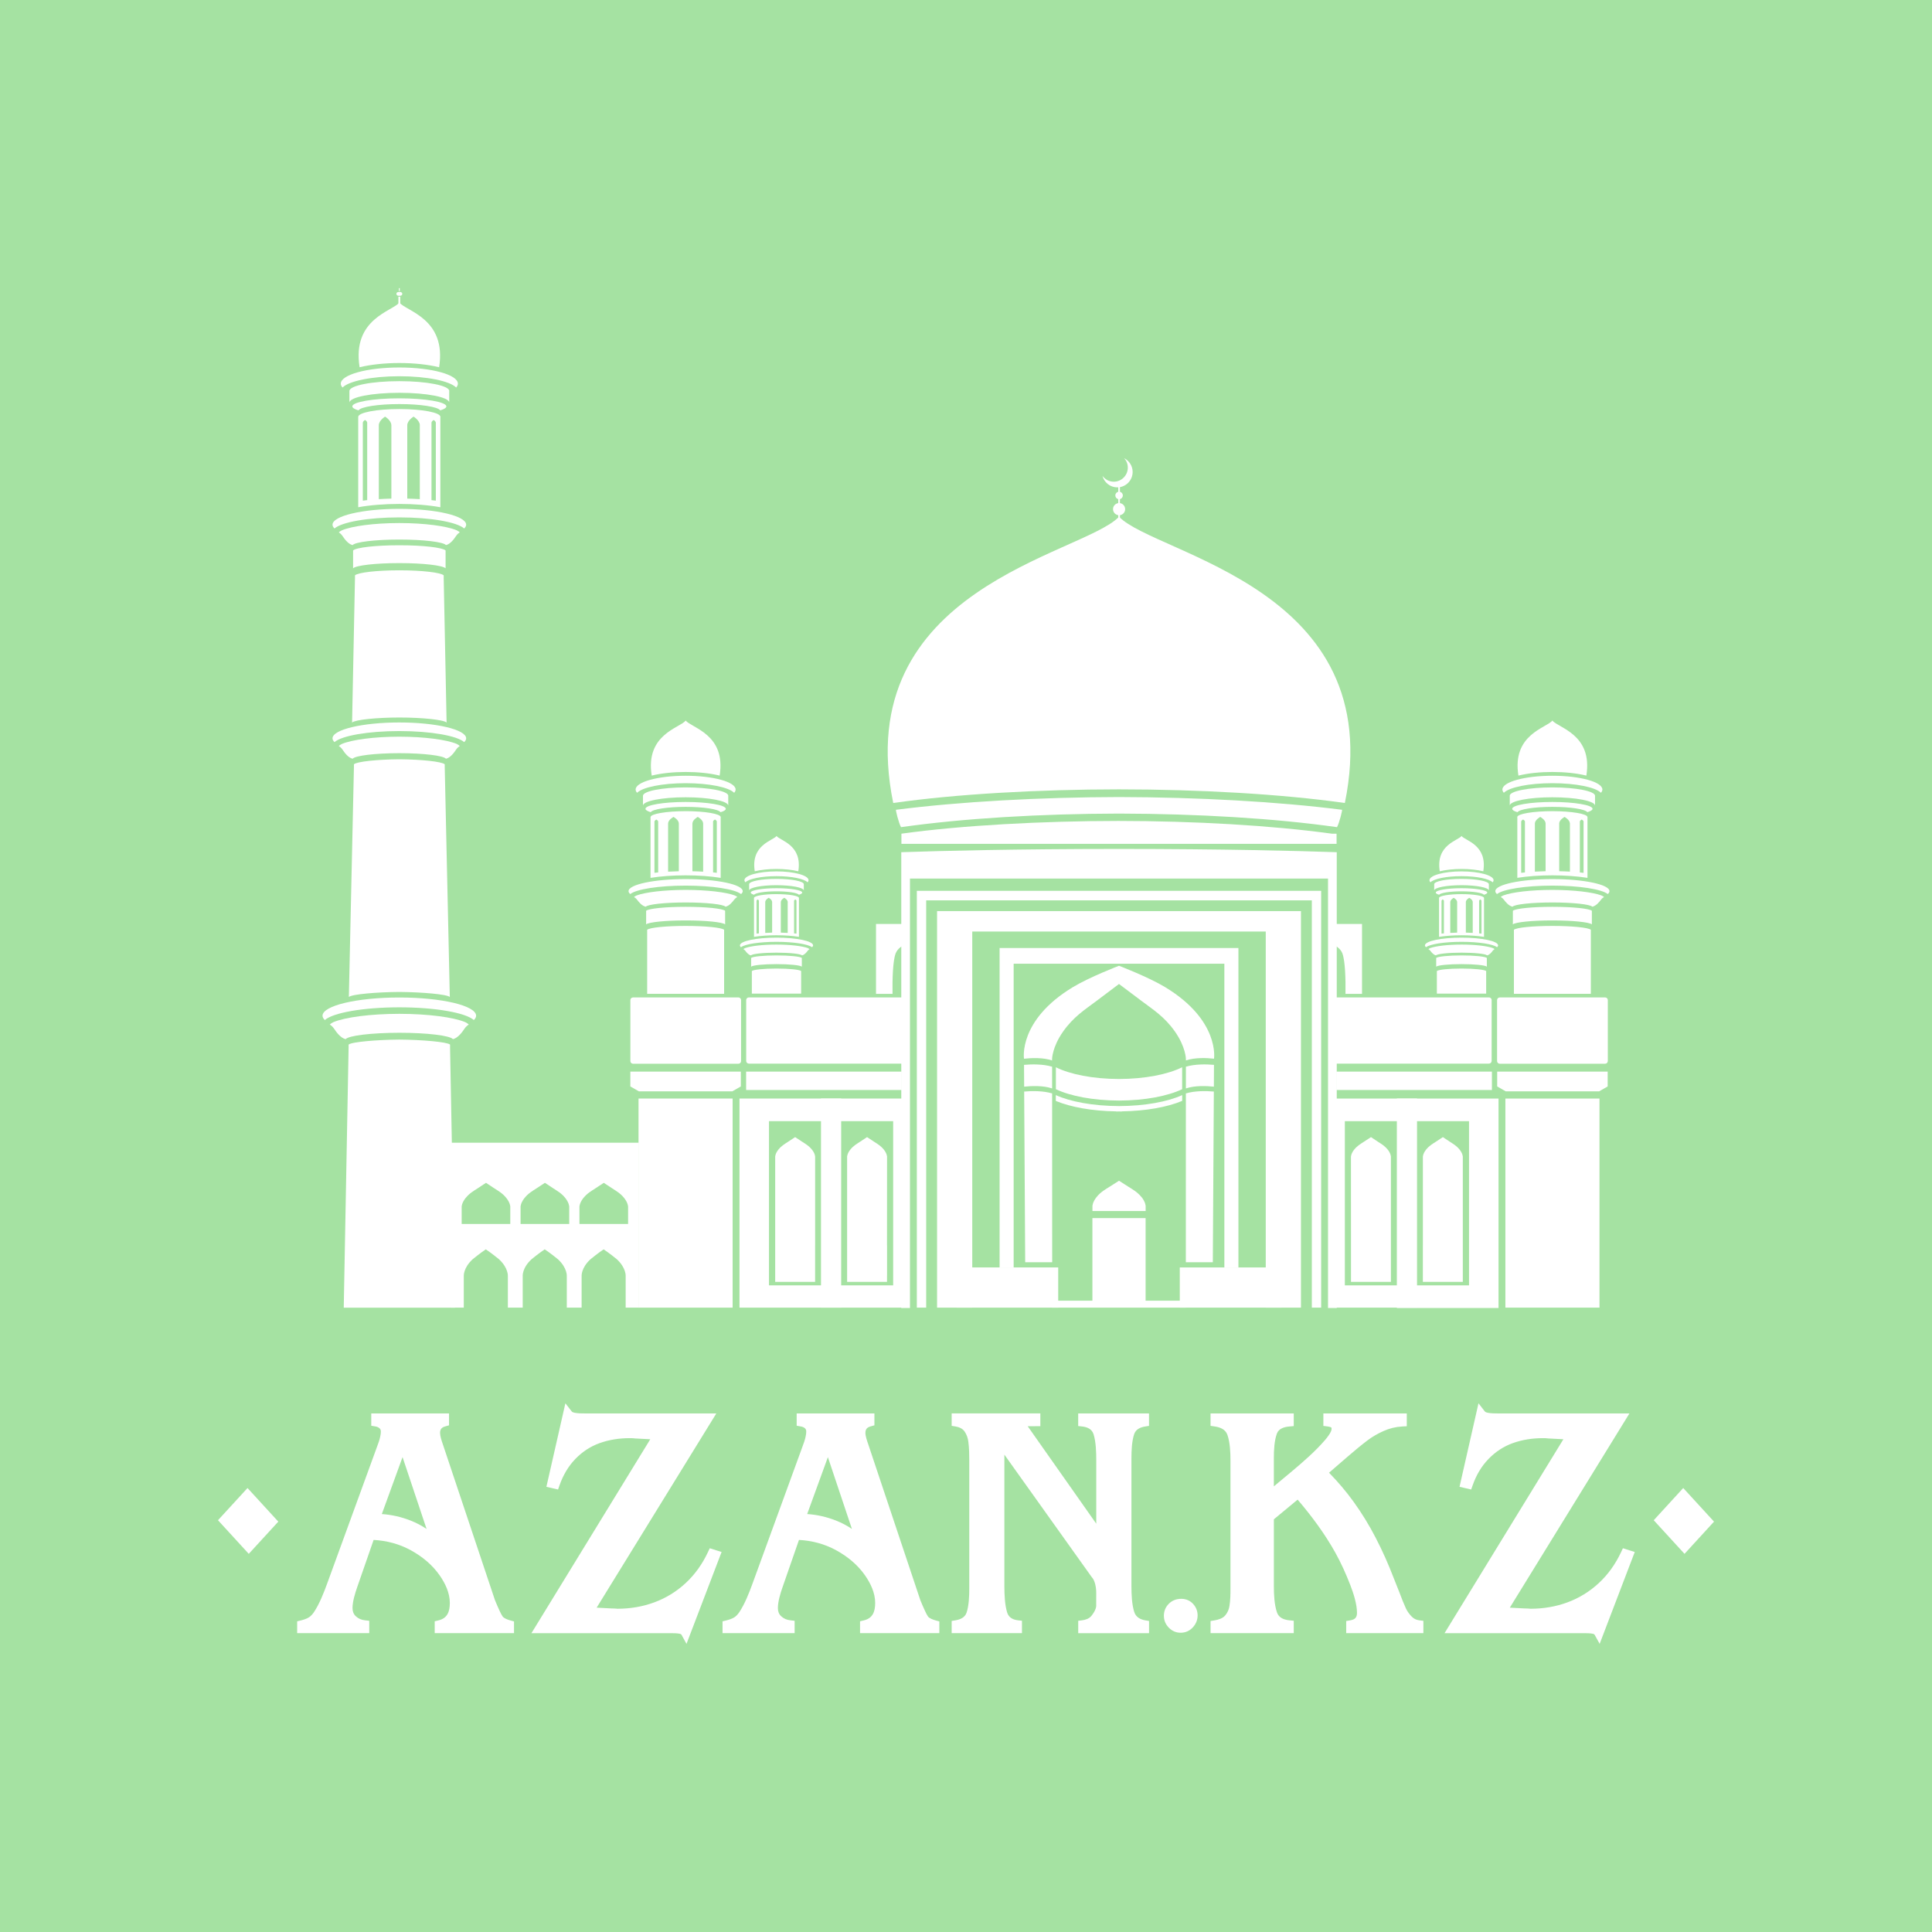
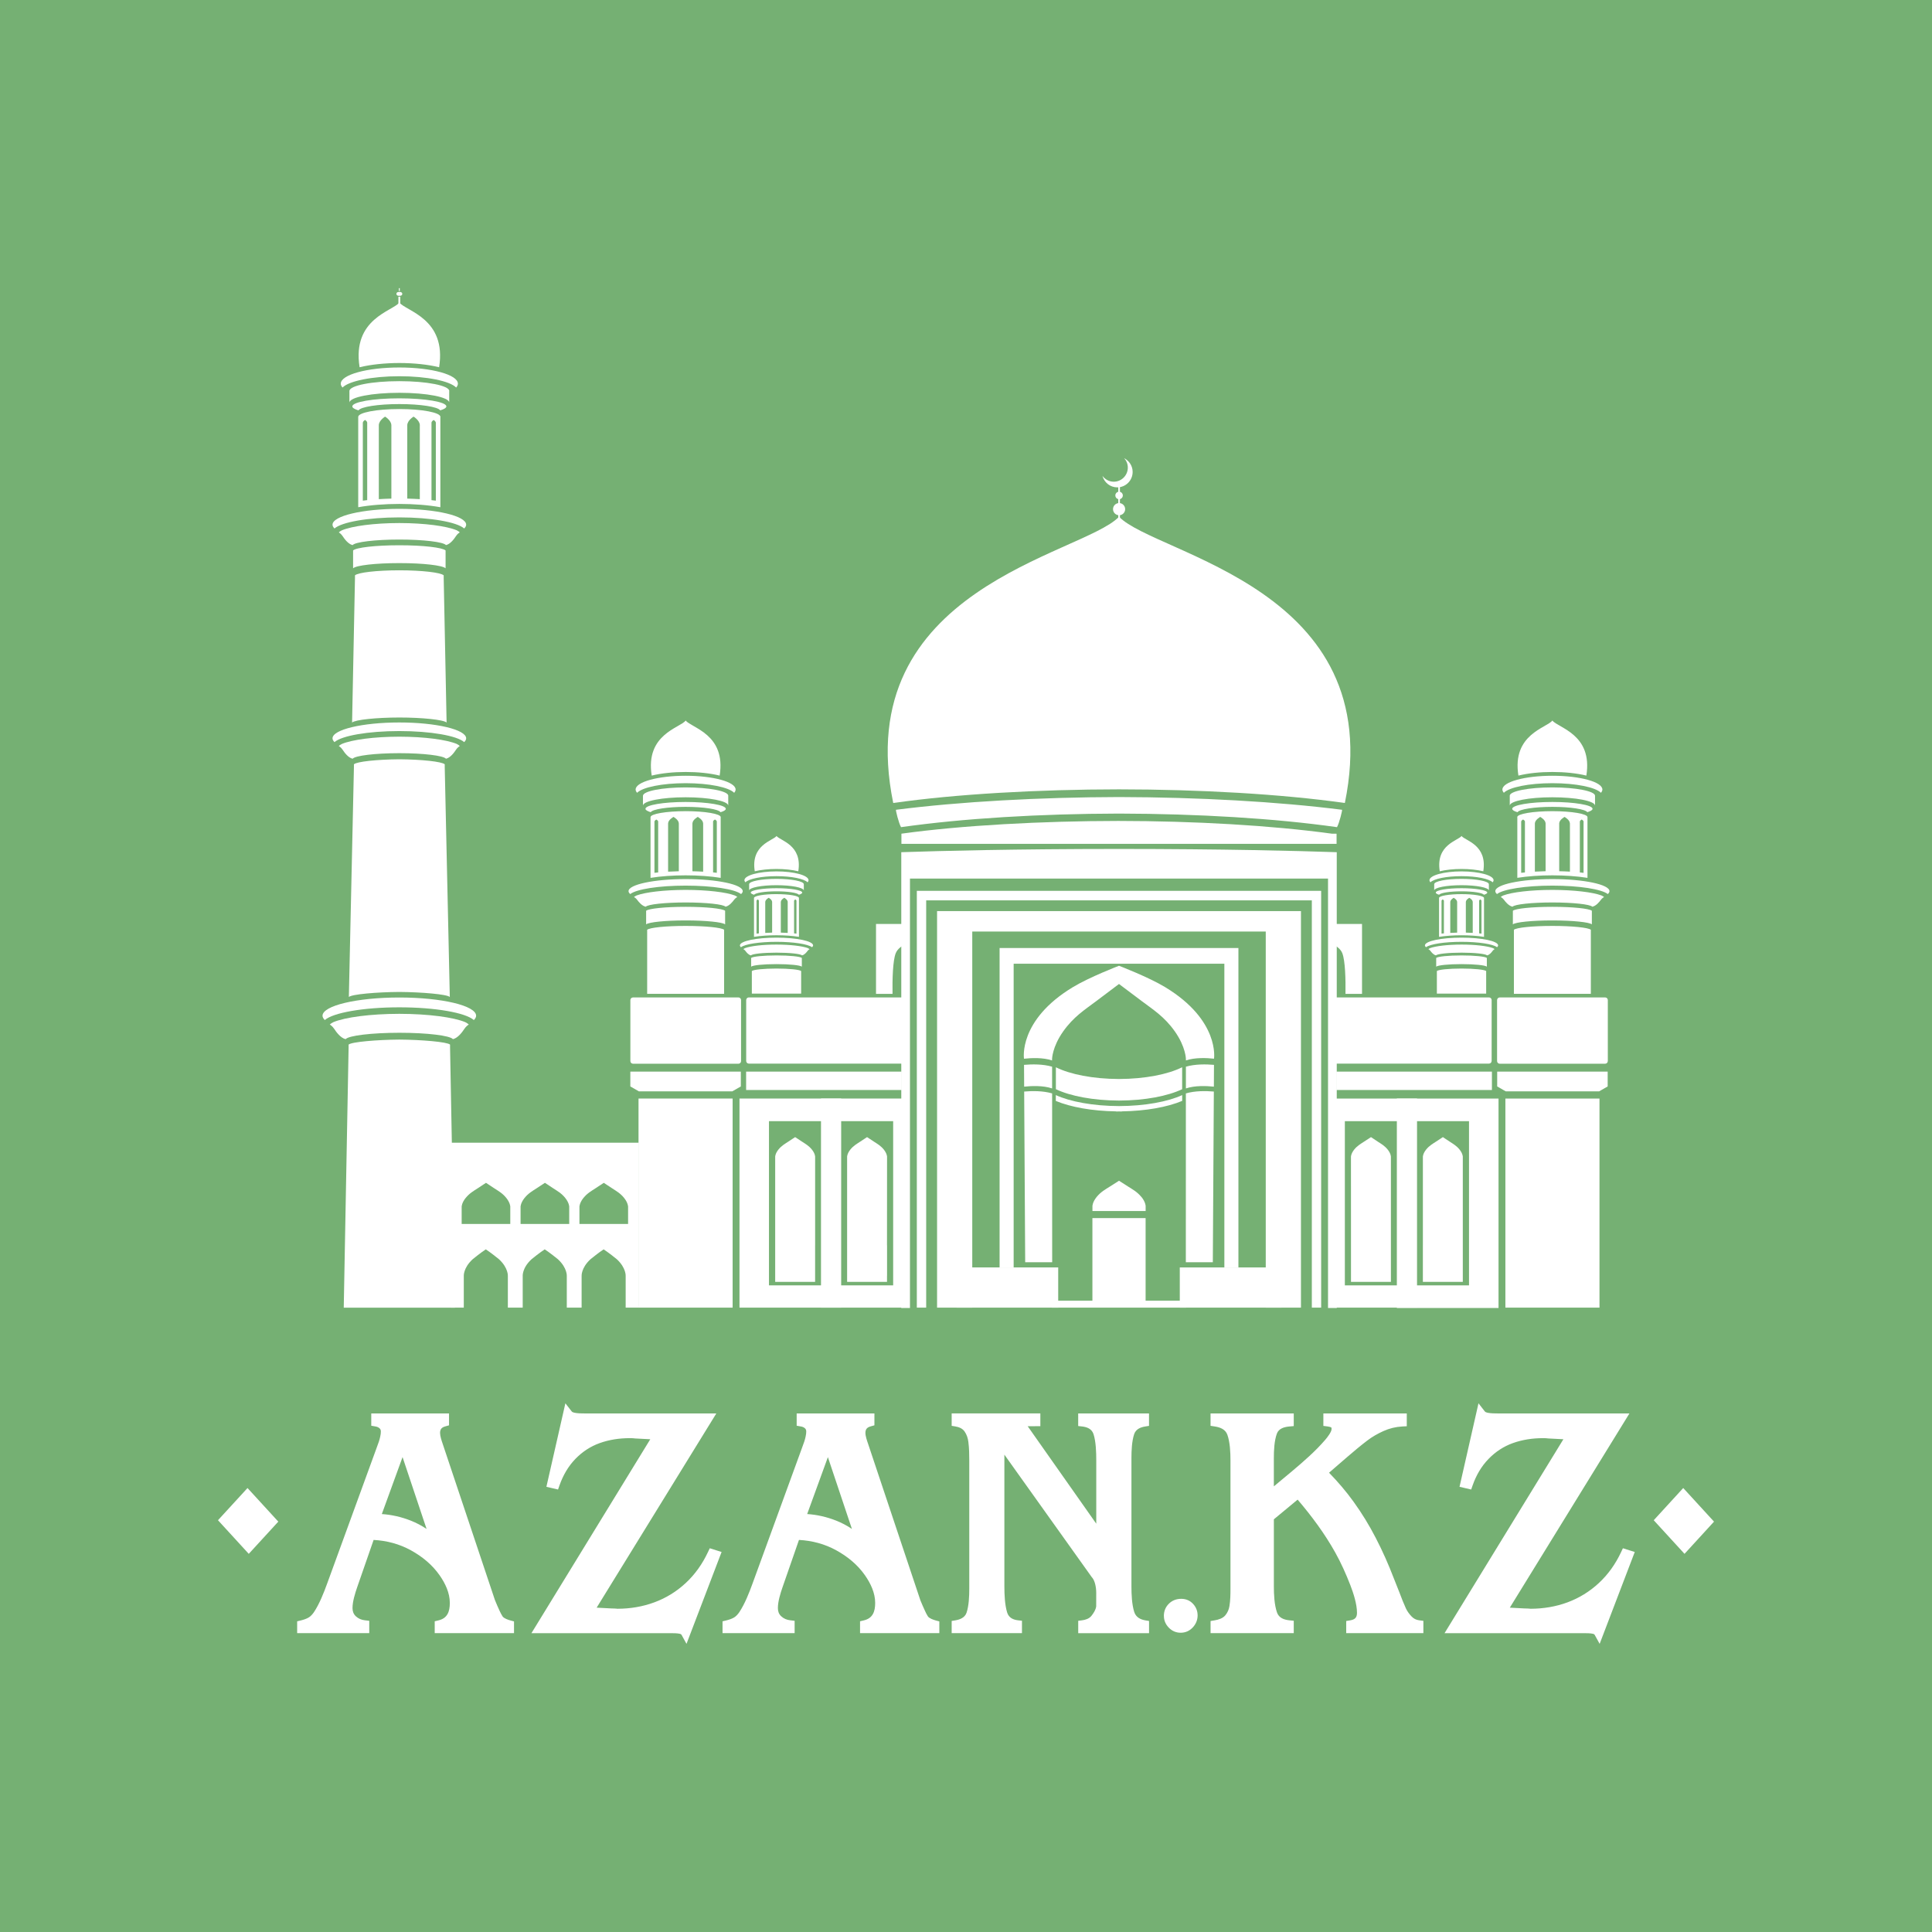
<svg xmlns="http://www.w3.org/2000/svg" width="106.662" height="106.662" viewBox="0 0 106.662 106.662" version="1.1" id="svg54">
  <defs id="defs58" />
  <g id="layer1" style="display:inline;mix-blend-mode:normal" transform="translate(7.364805,13.26861)">
-     <rect style="fill:#a5e2a2;fill-opacity:1;stroke-width:0.878" id="rect81" width="106.662" height="106.662" x="-7.365" y="-13.269" />
+     <rect style="fill:#75b073;fill-opacity:1;stroke-width:0.878" id="rect81" width="106.662" height="106.662" x="-7.365" y="-13.269" />
  </g>
  <g id="layer2" style="display:inline" transform="translate(7.364805,13.26861)">
    <g fill="#FFF" fill-rule="evenodd" id="g52" style="fill:#ffffff" transform="translate(4.514891,2.609587)">
      <path d="M 10.17,0.822 V 0.817 h -0.002 v 0.005 c -0.36,0.48 -2.624,0.885 -2.195,3.575 0.62,-0.153 1.41,-0.233 2.196,-0.234 0.785,0 1.573,0.08 2.194,0.234 0.428,-2.69 -1.834,-3.096 -2.195,-3.575 m 39.735,11.832 h -0.006 c -2.05,2.114 -14.897,3.91 -12.463,15.8 3.458,-0.496 8,-0.75 12.466,-0.754 4.468,0.003 8.944,0.258 12.467,0.753 C 64.8,16.563 51.953,14.768 49.903,12.653 M 25.976,23.9 v -0.004 0.005 c -0.31,0.408 -2.24,0.753 -1.876,3.04 0.53,-0.132 1.204,-0.2 1.876,-0.2 0.672,0 1.345,0.068 1.875,0.2 0.367,-2.287 -1.565,-2.632 -1.874,-3.04 m 5.015,6.375 v -0.003 0.003 c -0.198,0.26 -1.437,0.482 -1.203,1.947 0.34,-0.083 0.77,-0.127 1.202,-0.127 0.43,0 0.862,0.044 1.202,0.127 0.235,-1.465 -1.004,-1.686 -1.202,-1.947 M 73.824,23.9 v -0.004 0.005 c 0.31,0.408 2.242,0.753 1.876,3.04 -0.53,-0.132 -1.204,-0.2 -1.876,-0.2 -0.672,0 -1.345,0.068 -1.875,0.2 -0.367,-2.287 1.566,-2.632 1.874,-3.04 m -5.013,6.375 v -0.003 0.003 c 0.197,0.26 1.435,0.482 1.2,1.947 -0.34,-0.083 -0.77,-0.127 -1.2,-0.127 -0.432,0 -0.864,0.044 -1.203,0.127 -0.235,-1.465 1.004,-1.686 1.202,-1.947" id="path4" style="fill:#ffffff" />
      <path d="m 49.857,11 h 0.093 v 1.75 h -0.093 z" id="path6" style="fill:#ffffff" />
      <path d="m 49.568,12.23 c 0,0.186 0.15,0.337 0.336,0.337 0.184,0 0.334,-0.15 0.334,-0.336 0,-0.185 -0.15,-0.336 -0.334,-0.336 -0.185,0 -0.336,0.15 -0.336,0.337 m 0.129,-0.757 c 0,0.114 0.092,0.207 0.207,0.207 0.113,0 0.205,-0.093 0.205,-0.207 0,-0.114 -0.093,-0.207 -0.206,-0.207 -0.115,0 -0.207,0.093 -0.207,0.207 M 50.185,9.42 c 0.123,0.137 0.2,0.316 0.2,0.516 0,0.43 -0.347,0.78 -0.776,0.78 -0.257,0 -0.483,-0.13 -0.624,-0.322 0.096,0.364 0.424,0.634 0.816,0.634 0.47,0 0.85,-0.38 0.85,-0.852 0,-0.332 -0.192,-0.616 -0.467,-0.757 M 23.212,27.71 c 0,0.062 0.03,0.123 0.082,0.18 0.294,-0.304 1.38,-0.53 2.68,-0.53 1.297,0 2.383,0.226 2.678,0.53 0.05,-0.057 0.08,-0.118 0.08,-0.18 0,-0.42 -1.235,-0.76 -2.76,-0.76 -1.524,0 -2.76,0.34 -2.76,0.76 m 26.686,3.28 c -5.76,0.002 -9.758,0.103 -12.02,0.18 v 25.163 h 0.48 V 32.626 h 23.08 V 56.333 H 61.92 V 31.17 C 59.658,31.093 55.66,30.992 49.898,30.99" id="path8" style="fill:#ffffff" />
      <path d="m 43.306,36.46 v 17.643 h 0.776 V 37.327 h 11.633 v 16.776 h 0.776 V 36.46 H 43.307" id="path10" style="fill:#ffffff" />
      <path d="m 53.59,44.487 -0.002,9.32 h 1.49 l 0.056,-9.423 c -0.437,-0.038 -1.04,-0.046 -1.543,0.103 m 1.545,-0.373 0.006,-1.204 c -0.436,-0.038 -1.044,-0.048 -1.55,0.102 v 1.2 c 0.5,-0.17 1.143,-0.14 1.544,-0.098 m -8.93,0.373 0.003,9.32 h -1.49 l -0.056,-9.423 c 0.436,-0.038 1.04,-0.046 1.542,0.103 M 44.662,44.114 44.655,42.91 c 0.437,-0.038 1.044,-0.048 1.55,0.102 v 1.2 c -0.5,-0.17 -1.143,-0.14 -1.543,-0.098 m 7.788,-5.492 c -0.927,-0.56 -2.547,-1.18 -2.547,-1.18 h -0.01 c 0,0 -1.62,0.62 -2.544,1.18 -3.028,1.83 -2.696,3.95 -2.696,3.95 0.4,-0.045 1.048,-0.075 1.55,0.095 v -0.083 c 0,0 0.01,-0.662 0.607,-1.51 0.575,-0.818 1.202,-1.208 1.81,-1.666 0.705,-0.53 1.22,-0.917 1.275,-0.96 v -0.006 0.002 H 49.9 v -0.002 h 0.002 v 0.007 c 0.056,0.04 0.57,0.428 1.275,0.958 0.608,0.458 1.236,0.848 1.81,1.665 0.596,0.85 0.605,1.51 0.605,1.51 v 0.084 c 0.503,-0.17 1.153,-0.14 1.552,-0.096 0,0 0.33,-2.117 -2.695,-3.948 m -1.322,11.574 c -0.23,-0.277 -0.478,-0.41 -0.72,-0.563 L 49.901,49.309 V 49.306 H 49.9 v 0.002 c -0.023,0.012 -0.228,0.143 -0.508,0.323 -0.242,0.154 -0.492,0.286 -0.72,0.563 -0.237,0.287 -0.24,0.51 -0.24,0.51 v 0.276 h 2.937 v -0.277 c 0,0 -0.003,-0.222 -0.24,-0.51 m 0.238,1.177 H 48.43 v 4.932 h 2.937 V 51.37 m 2.016,-8.327 c -0.78,0.39 -2.046,0.644 -3.485,0.648 -1.437,-0.003 -2.704,-0.258 -3.484,-0.647 v 1.21 c 0.792,0.378 2.053,0.623 3.48,0.628 h 0.01 c 1.427,-0.004 2.687,-0.25 3.48,-0.627 v -1.21 M 10.115,0.503 h 0.103 v 0.41 H 10.115 Z M 10.14,0.03 h 0.052 v 0.157 h -0.05 V 0.03 Z m -0.136,0.315 c 0,0.058 0.053,0.106 0.117,0.106 h 0.092 c 0.065,0 0.117,-0.047 0.117,-0.105 0,-0.058 -0.053,-0.105 -0.118,-0.105 h -0.09 c -0.065,0 -0.118,0.047 -0.118,0.105 m 3.852,12.744 c 0,-0.484 -1.652,-0.876 -3.69,-0.876 -2.037,0 -3.688,0.392 -3.688,0.876 0,0.072 0.04,0.14 0.11,0.208 0.392,-0.35 1.844,-0.612 3.58,-0.612 1.734,0 3.185,0.26 3.578,0.612 0.07,-0.067 0.11,-0.136 0.11,-0.208 M 12.72,15.43 V 14.51 C 12.547,14.35 11.48,14.225 10.184,14.225 H 10.15 c -1.296,0 -2.364,0.124 -2.536,0.285 v 0.986 C 7.784,15.334 8.852,15.21 10.15,15.21 h 0.033 c 1.297,0 2.366,0.124 2.536,0.286 V 15.429 M 6.934,5.305 c 0,0.073 0.036,0.144 0.097,0.212 0.346,-0.358 1.617,-0.624 3.137,-0.624 1.52,0 2.79,0.266 3.136,0.624 C 13.364,5.449 13.4,5.377 13.4,5.305 13.4,4.81 11.952,4.41 10.167,4.41 8.382,4.41 6.934,4.81 6.934,5.305 m 3.233,1.399 c -1.253,0 -2.27,0.194 -2.27,0.433 v 4.988 c 0.664,-0.12 1.47,-0.182 2.27,-0.182 0.8,0 1.603,0.062 2.265,0.182 V 7.15 l 0.004,-0.013 c 0,-0.24 -1.016,-0.433 -2.27,-0.433 z m -1.774,0.76 v 4.268 l -0.242,0.03 V 7.458 h 0.002 c 0.004,-0.086 0.117,-0.15 0.12,-0.15 0.003,0 0.117,0.064 0.12,0.15 v 0.004 z m 1.334,0.137 v 4.048 c -0.238,0.006 -0.47,0.016 -0.693,0.03 V 7.59 C 9.046,7.324 9.371,7.13 9.379,7.124 h 0.003 c 0.007,0.007 0.333,0.2 0.344,0.466 L 9.728,7.603 H 9.725 Z m 1.57,0 v 4.078 c -0.22,-0.014 -0.453,-0.024 -0.692,-0.03 V 7.59 c 0.013,-0.266 0.338,-0.46 0.346,-0.466 h 0.005 c 0.007,0.007 0.332,0.2 0.343,0.466 l 0.003,0.013 H 11.3 Z m 0.885,-0.136 v 4.297 c -0.078,-0.01 -0.16,-0.02 -0.24,-0.028 V 7.46 c 0.003,-0.086 0.116,-0.15 0.12,-0.15 0.003,0 0.116,0.064 0.12,0.15 v 0.004 z" id="path12" style="fill:#ffffff" />
      <path d="m 12.92,6.345 v -0.63 l 0.004,-0.006 c 0,-0.3 -1.235,-0.544 -2.757,-0.544 -1.515,0 -2.743,0.24 -2.756,0.54 v 0.642 c 0.014,-0.298 1.242,-0.54 2.757,-0.54 1.51,0 2.735,0.24 2.754,0.537" id="path14" style="fill:#ffffff" />
      <path d="m 12.763,6.558 c 0,-0.245 -1.163,-0.445 -2.596,-0.445 -1.434,0 -2.596,0.2 -2.596,0.445 0,0.08 0.126,0.155 0.34,0.22 0.122,-0.196 1.085,-0.348 2.257,-0.348 1.17,0 2.134,0.152 2.255,0.347 0.216,-0.064 0.34,-0.14 0.34,-0.22 m 0.572,6.841 C 12.769,13.163 11.567,13 10.169,12.998 h -0.004 c -1.4,0.002 -2.602,0.165 -3.167,0.4 -0.073,0.036 -0.132,0.074 -0.172,0.115 0.03,0.02 0.13,0.085 0.212,0.21 0.092,0.14 0.3,0.436 0.55,0.493 0.138,-0.172 1.237,-0.306 2.577,-0.307 1.34,0 2.438,0.134 2.577,0.306 0.25,-0.057 0.457,-0.352 0.55,-0.494 0.08,-0.124 0.18,-0.19 0.212,-0.21 -0.04,-0.04 -0.1,-0.078 -0.17,-0.114 m 0.522,11.487 c 0,-0.483 -1.652,-0.876 -3.69,-0.876 -2.037,0 -3.688,0.393 -3.688,0.876 0,0.072 0.04,0.142 0.11,0.208 0.392,-0.35 1.844,-0.61 3.58,-0.61 1.734,0 3.185,0.26 3.578,0.61 0.07,-0.066 0.11,-0.136 0.11,-0.208" id="path16" style="fill:#ffffff" />
      <path d="m 13.335,25.192 c -0.566,-0.234 -1.768,-0.397 -3.166,-0.4 h -0.004 c -1.4,0.003 -2.602,0.166 -3.167,0.4 -0.073,0.036 -0.132,0.075 -0.172,0.115 0.03,0.02 0.13,0.086 0.212,0.21 0.092,0.14 0.3,0.436 0.55,0.493 0.138,-0.17 1.237,-0.306 2.577,-0.307 1.34,0 2.438,0.136 2.577,0.307 0.25,-0.057 0.457,-0.352 0.55,-0.493 0.08,-0.124 0.18,-0.19 0.212,-0.21 -0.04,-0.04 -0.1,-0.08 -0.17,-0.115 M 14.406,40.2 c 0,-0.558 -1.898,-1.008 -4.24,-1.008 -2.34,0 -4.24,0.45 -4.24,1.007 0,0.08 0.048,0.16 0.127,0.238 0.453,-0.403 2.12,-0.703 4.114,-0.703 1.993,0 3.66,0.3 4.113,0.703 0.08,-0.077 0.126,-0.157 0.126,-0.24" id="path18" style="fill:#ffffff" />
      <path d="m 13.807,40.553 c -0.65,-0.27 -2.03,-0.457 -3.638,-0.46 h -0.005 c -1.608,0.003 -2.99,0.19 -3.64,0.46 -0.08,0.04 -0.15,0.085 -0.196,0.13 0.036,0.024 0.15,0.1 0.244,0.242 0.106,0.162 0.345,0.5 0.63,0.568 0.16,-0.198 1.423,-0.352 2.963,-0.354 1.54,0 2.802,0.155 2.962,0.353 0.284,-0.067 0.523,-0.406 0.63,-0.568 0.093,-0.142 0.208,-0.218 0.245,-0.24 -0.048,-0.047 -0.115,-0.09 -0.198,-0.132 M 61.91,30.182 h -0.002 v -0.034 h -0.256 c -3.38,-0.462 -7.59,-0.7 -11.796,-0.704 -4.21,0.004 -8.642,0.242 -11.97,0.704 V 30.71 H 61.91 v -0.528 h 0.002 m -15.502,14.4 v 0.32 c 0.815,0.34 1.997,0.557 3.335,0.577 v 0.007 l 0.153,-0.004 0.154,0.004 v -0.008 c 1.338,-0.02 2.52,-0.237 3.334,-0.578 v -0.32 c -0.78,0.36 -2.05,0.602 -3.485,0.606 -1.44,-0.004 -2.708,-0.247 -3.49,-0.606 z" id="path20" style="fill:#ffffff" />
      <path d="m 62.21,28.828 c -3.552,-0.452 -7.958,-0.693 -12.3,-0.703 h -0.023 c -4.342,0.01 -8.748,0.25 -12.3,0.703 -0.03,0.003 0.147,0.732 0.278,0.96 3.43,-0.488 7.687,-0.74 12.033,-0.75 4.347,0.01 8.606,0.262 12.035,0.75 0.13,-0.228 0.307,-0.957 0.278,-0.96 M 37.57,36.753 c 0.108,-0.282 0.387,-0.425 0.55,-0.52 v -1.102 h -1.637 v 3.86 h 0.912 c -0.012,-0.81 0.015,-1.825 0.174,-2.237 M 22.92,43.285 v 0.817 l 0.47,0.27 h 5.16 l 0.47,-0.27 v -0.817 h -6.1 m 6.204,-9.965 c 0,-0.367 -1.41,-0.666 -3.15,-0.666 -1.742,0 -3.153,0.3 -3.153,0.667 0,0.056 0.036,0.11 0.095,0.16 0.336,-0.268 1.576,-0.466 3.058,-0.466 1.48,0 2.72,0.198 3.058,0.466 0.06,-0.05 0.094,-0.104 0.094,-0.16 m -0.973,1.782 v -0.7 c -0.147,-0.122 -1.06,-0.217 -2.166,-0.217 h -0.03 c -1.106,0 -2.018,0.095 -2.165,0.217 v 0.75 c 0.145,-0.12 1.058,-0.216 2.166,-0.216 h 0.03 c 1.107,0 2.02,0.095 2.165,0.217 v -0.05 m -2.18,-6.199 c -1.07,0 -1.938,0.148 -1.938,0.33 v 3.352 c 0.566,-0.092 1.253,-0.14 1.938,-0.14 0.683,0 1.37,0.048 1.935,0.14 v -3.343 l 0.003,-0.01 c 0,-0.18 -0.867,-0.33 -1.937,-0.33 z m -1.516,0.58 v 2.803 l -0.206,0.02 v -2.827 c 0.005,-0.064 0.1,-0.112 0.104,-0.114 0.003,0.002 0.1,0.05 0.103,0.115 v 0.004 z m 1.14,0.104 v 2.633 c -0.204,0.004 -0.402,0.012 -0.592,0.023 v -2.667 c 0.01,-0.203 0.29,-0.35 0.295,-0.356 h 0.004 c 0.005,0.006 0.284,0.153 0.292,0.355 l 0.002,0.01 z m 1.343,0 v 2.656 c -0.19,-0.01 -0.39,-0.02 -0.593,-0.023 v -2.644 h 0.002 c 0.008,-0.203 0.286,-0.35 0.292,-0.356 h 0.004 c 0.006,0.006 0.284,0.153 0.294,0.355 v 0.01 z m 0.754,-0.106 v 2.825 c -0.068,-0.01 -0.136,-0.016 -0.206,-0.023 v -2.806 c 0.003,-0.064 0.1,-0.112 0.102,-0.114 h 0.002 c 0.002,0.002 0.098,0.05 0.102,0.115 v 0.004 z m 0.631,-0.889 V 28.06 l 0.002,-0.007 c 0,-0.255 -1.054,-0.46 -2.354,-0.46 -1.295,0 -2.344,0.204 -2.354,0.457 h -0.002 v 0.546 c 0.01,-0.253 1.06,-0.458 2.355,-0.458 1.29,0 2.336,0.204 2.352,0.456" id="path22" style="fill:#ffffff" />
      <path d="m 28.19,28.775 c 0,-0.208 -0.993,-0.378 -2.217,-0.378 -1.225,0 -2.218,0.17 -2.218,0.378 0,0.068 0.107,0.13 0.29,0.186 0.105,-0.164 0.927,-0.294 1.928,-0.294 1,0 1.823,0.13 1.926,0.295 0.183,-0.054 0.29,-0.117 0.29,-0.185 M 28.097,38.99 v -3.538 c -0.142,-0.12 -1.03,-0.212 -2.11,-0.212 h -0.03 c -1.077,0 -1.967,0.092 -2.108,0.212 v 3.538 h 4.247 m 0.584,-5.434 c -0.485,-0.18 -1.51,-0.303 -2.706,-0.305 h -0.003 c -1.194,0.003 -2.22,0.127 -2.703,0.306 -0.062,0.028 -0.113,0.057 -0.147,0.088 0.027,0.014 0.113,0.065 0.18,0.16 0.08,0.107 0.258,0.332 0.47,0.375 0.12,-0.132 1.058,-0.234 2.203,-0.235 1.144,0 2.083,0.103 2.2,0.234 0.214,-0.044 0.39,-0.27 0.47,-0.377 0.07,-0.094 0.155,-0.145 0.182,-0.16 -0.035,-0.03 -0.085,-0.06 -0.146,-0.087 m 4.33,2.76 c 0,-0.237 -0.905,-0.428 -2.02,-0.428 -1.116,0 -2.02,0.19 -2.02,0.428 0,0.035 0.02,0.07 0.06,0.1 0.214,-0.17 1.01,-0.297 1.96,-0.297 0.95,0 1.744,0.127 1.96,0.298 0.037,-0.032 0.06,-0.066 0.06,-0.1 m -0.622,1.141 v -0.45 c -0.095,-0.078 -0.68,-0.138 -1.39,-0.138 H 30.98 c -0.71,0 -1.294,0.06 -1.39,0.138 v 0.482 c 0.094,-0.08 0.68,-0.14 1.39,-0.14 H 31 c 0.71,0 1.294,0.06 1.388,0.14 V 37.456 M 29.22,32.718 c 0,0.04 0.02,0.078 0.052,0.115 0.188,-0.195 0.885,-0.34 1.717,-0.34 0.832,0 1.528,0.145 1.717,0.34 0.032,-0.037 0.052,-0.076 0.052,-0.115 0,-0.27 -0.794,-0.488 -1.77,-0.488 -0.978,0 -1.77,0.22 -1.77,0.488 m 1.772,0.766 c -0.687,0 -1.243,0.095 -1.243,0.212 v 2.147 c 0.363,-0.058 0.803,-0.088 1.242,-0.088 0.437,0 0.878,0.03 1.24,0.088 v -2.146 c 0,-0.117 -0.554,-0.212 -1.24,-0.212 z m -0.972,0.37 v 1.798 l -0.132,0.014 v -1.812 c 0.002,-0.043 0.064,-0.073 0.066,-0.075 0,0 0.064,0.03 0.066,0.073 z m 0.73,0.068 v 1.688 c -0.13,0.004 -0.257,0.008 -0.38,0.016 v -1.711 c 0.008,-0.13 0.186,-0.225 0.19,-0.228 h 0.002 c 0.004,0.003 0.182,0.098 0.188,0.228 v 0.006 z m 0.86,0 v 1.704 c -0.12,-0.008 -0.248,-0.012 -0.38,-0.016 v -1.695 h 0.002 c 0.005,-0.13 0.184,-0.225 0.19,-0.228 0.004,0.003 0.182,0.098 0.19,0.228 v 0.006 z m 0.484,-0.067 v 1.81 c -0.043,-0.004 -0.087,-0.01 -0.132,-0.013 v -1.8 c 0.003,-0.04 0.065,-0.07 0.067,-0.073 0.002,0 0.064,0.03 0.065,0.073 v 0.002 z" id="path24" style="fill:#ffffff" />
      <path d="m 32.497,33.284 v -0.346 c 0,-0.164 -0.674,-0.296 -1.508,-0.296 -0.83,0 -1.503,0.13 -1.51,0.294 v 0.35 c 0.007,-0.162 0.68,-0.294 1.51,-0.294 0.826,0 1.497,0.13 1.507,0.292" id="path26" style="fill:#ffffff" />
      <path d="m 32.41,33.4 c 0,-0.133 -0.636,-0.242 -1.42,-0.242 -0.786,0 -1.423,0.11 -1.423,0.242 0,0.044 0.07,0.084 0.187,0.12 0.066,-0.106 0.594,-0.19 1.235,-0.19 0.64,0 1.168,0.084 1.235,0.19 0.117,-0.036 0.185,-0.076 0.185,-0.12 M 32.35,38.978 V 37.73 C 32.26,37.653 31.69,37.594 30.998,37.594 H 30.98 c -0.69,0 -1.262,0.06 -1.352,0.136 v 1.248 h 2.722 m 0.374,-2.513 C 32.414,36.351 31.756,36.271 30.99,36.27 h -0.002 c -0.766,0 -1.424,0.08 -1.734,0.195 -0.04,0.018 -0.072,0.037 -0.094,0.056 0.018,0.01 0.072,0.043 0.117,0.103 0.05,0.07 0.164,0.214 0.3,0.242 0.076,-0.084 0.678,-0.15 1.412,-0.15 0.733,0 1.334,0.066 1.41,0.15 0.137,-0.028 0.25,-0.172 0.302,-0.242 0.044,-0.06 0.098,-0.092 0.116,-0.102 -0.023,-0.018 -0.055,-0.037 -0.094,-0.055 m -3.413,6.818 h 8.592 V 44.3 h -8.59 v -1.015 z m 3.812,9.587 V 47.98 c 0,0 0,-0.173 -0.18,-0.394 -0.17,-0.213 -0.358,-0.315 -0.54,-0.434 -0.21,-0.14 -0.364,-0.24 -0.38,-0.25 v -0.003 h -0.003 l -0.382,0.252 c -0.18,0.12 -0.368,0.22 -0.54,0.434 -0.178,0.22 -0.18,0.394 -0.18,0.394 v 6.913 h 2.204 v -2.02 m 3.969,0 0.003,-4.892 c 0,0 -0.003,-0.173 -0.18,-0.394 -0.172,-0.213 -0.36,-0.315 -0.54,-0.434 -0.21,-0.14 -0.365,-0.24 -0.38,-0.25 V 46.899 H 35.99 l -0.382,0.252 c -0.18,0.12 -0.368,0.22 -0.54,0.434 -0.178,0.22 -0.18,0.394 -0.18,0.394 v 6.913 h 2.203 v -0.334 h 0.002 V 52.872 M 62.23,36.753 c -0.11,-0.282 -0.39,-0.425 -0.553,-0.52 v -1.102 h 1.638 v 3.86 h -0.913 c 0.012,-0.81 -0.015,-1.825 -0.173,-2.237 m 14.648,6.531 v 0.817 l -0.47,0.27 h -5.16 l -0.47,-0.27 v -0.817 h 6.1 M 70.674,33.32 c 0,-0.367 1.41,-0.666 3.15,-0.666 1.74,0 3.152,0.3 3.152,0.667 0,0.056 -0.035,0.11 -0.093,0.16 -0.337,-0.268 -1.576,-0.466 -3.058,-0.466 -1.482,0 -2.722,0.198 -3.058,0.466 -0.06,-0.05 -0.093,-0.104 -0.093,-0.16 m 0.969,1.782 v -0.7 c 0.148,-0.122 1.06,-0.217 2.166,-0.217 h 0.03 c 1.106,0 2.02,0.095 2.165,0.217 v 0.75 c -0.145,-0.12 -1.058,-0.216 -2.166,-0.216 h -0.03 c -1.108,0 -2.02,0.095 -2.167,0.217 v -0.05 m 4.944,-7.394 c 0,0.062 -0.03,0.123 -0.08,0.18 -0.296,-0.304 -1.382,-0.53 -2.68,-0.53 -1.3,0 -2.385,0.226 -2.68,0.53 -0.05,-0.057 -0.08,-0.118 -0.08,-0.18 0,-0.42 1.234,-0.76 2.76,-0.76 1.525,0 2.76,0.34 2.76,0.76 m -4.699,1.525 0.003,0.01 v 3.34 c 0.565,-0.09 1.25,-0.138 1.935,-0.138 0.684,0 1.37,0.048 1.938,0.14 v -3.352 c 0,-0.182 -0.868,-0.33 -1.938,-0.33 -1.07,0 -1.94,0.148 -1.94,0.33 z m 3.454,0.25 v -0.003 c 0.003,-0.066 0.1,-0.114 0.102,-0.116 h 0.002 c 0.002,0.002 0.098,0.05 0.102,0.115 V 32.31 C 75.479,32.3 75.411,32.294 75.34,32.287 v -2.803 z m -1.14,0.104 v -0.01 c 0.01,-0.203 0.288,-0.35 0.294,-0.356 h 0.004 c 0.006,0.006 0.284,0.153 0.293,0.355 h 0.002 v 2.665 c -0.19,-0.01 -0.388,-0.02 -0.592,-0.023 v -2.63 z m -1.344,0 0.002,-0.01 c 0.01,-0.203 0.288,-0.35 0.293,-0.356 h 0.005 c 0.007,0.006 0.284,0.153 0.294,0.355 v 2.642 c -0.204,0.004 -0.402,0.012 -0.592,0.023 V 29.59 h -0.002 z m -0.753,-0.106 v -0.002 c 0.003,-0.066 0.1,-0.114 0.102,-0.116 h 0.002 c 0.002,0.002 0.1,0.05 0.102,0.115 v 2.808 l -0.207,0.02 v -2.824 z" id="path28" style="fill:#ffffff" />
      <path d="M 71.472,28.594 V 28.06 L 71.47,28.053 c 0,-0.255 1.054,-0.46 2.355,-0.46 1.294,0 2.343,0.204 2.354,0.457 v 0.546 c -0.012,-0.253 -1.06,-0.458 -2.355,-0.458 -1.29,0 -2.336,0.204 -2.353,0.456" id="path30" style="fill:#ffffff" />
      <path d="m 71.607,28.775 c 0,-0.208 0.993,-0.378 2.218,-0.378 1.224,0 2.217,0.17 2.217,0.378 0,0.068 -0.107,0.13 -0.29,0.186 -0.104,-0.164 -0.927,-0.294 -1.927,-0.294 -1,0 -1.823,0.13 -1.927,0.295 -0.184,-0.054 -0.29,-0.117 -0.29,-0.185 M 71.7,38.99 v -3.538 c 0.143,-0.12 1.03,-0.212 2.11,-0.212 h 0.03 c 1.078,0 1.968,0.092 2.108,0.212 V 38.99 H 71.7 m -0.582,-5.434 c 0.484,-0.18 1.51,-0.303 2.706,-0.305 h 0.002 c 1.195,0.003 2.22,0.127 2.705,0.306 0.062,0.028 0.113,0.057 0.147,0.088 -0.027,0.014 -0.112,0.065 -0.18,0.16 -0.08,0.107 -0.258,0.332 -0.47,0.375 -0.12,-0.132 -1.058,-0.234 -2.202,-0.235 -1.144,0 -2.083,0.103 -2.202,0.234 -0.213,-0.044 -0.39,-0.27 -0.47,-0.377 -0.068,-0.094 -0.154,-0.145 -0.18,-0.16 0.034,-0.03 0.084,-0.06 0.145,-0.087 m -4.331,2.76 c 0,-0.237 0.905,-0.428 2.02,-0.428 1.116,0 2.02,0.19 2.02,0.428 0,0.035 -0.022,0.07 -0.06,0.1 -0.215,-0.17 -1.01,-0.297 -1.96,-0.297 -0.95,0 -1.744,0.127 -1.96,0.298 -0.038,-0.032 -0.06,-0.066 -0.06,-0.1 m 0.622,1.141 v -0.45 c 0.095,-0.078 0.68,-0.138 1.39,-0.138 h 0.018 c 0.71,0 1.294,0.06 1.388,0.138 v 0.482 c -0.093,-0.08 -0.678,-0.14 -1.388,-0.14 h -0.02 c -0.71,0 -1.295,0.06 -1.388,0.14 v -0.033 m 3.168,-4.738 c 0,0.04 -0.02,0.078 -0.052,0.115 -0.19,-0.195 -0.886,-0.34 -1.718,-0.34 -0.832,0 -1.528,0.145 -1.717,0.34 -0.032,-0.037 -0.052,-0.076 -0.052,-0.115 0,-0.27 0.792,-0.488 1.77,-0.488 0.978,0 1.77,0.22 1.77,0.488 m -3.014,0.978 0.002,0.005 v 2.143 c 0.363,-0.058 0.803,-0.088 1.24,-0.088 0.44,0 0.88,0.03 1.243,0.088 v -2.147 c 0,-0.117 -0.556,-0.212 -1.242,-0.212 -0.687,0 -1.243,0.095 -1.243,0.212 z m 2.214,0.16 v -0.003 c 0,-0.042 0.064,-0.072 0.065,-0.074 0.003,0 0.065,0.03 0.067,0.073 v 1.813 l -0.132,-0.014 v -1.797 z m -0.732,0.066 v -0.006 c 0.007,-0.13 0.185,-0.225 0.19,-0.228 0.005,0.003 0.184,0.098 0.19,0.228 v 1.709 c -0.12,-0.008 -0.25,-0.012 -0.38,-0.016 v -1.688 z m -0.86,0 v -0.006 c 0.007,-0.13 0.185,-0.225 0.19,-0.228 0.005,0.003 0.183,0.098 0.19,0.228 v 1.694 c -0.13,0.004 -0.258,0.008 -0.38,0.016 z m -0.484,-0.067 v -0.002 c 0.003,-0.042 0.065,-0.072 0.066,-0.074 0.003,0 0.064,0.03 0.067,0.073 v 1.799 l -0.132,0.014 v -1.81 z" id="path32" style="fill:#ffffff" />
      <path d="m 67.3,33.284 v -0.346 c 0,-0.164 0.674,-0.296 1.508,-0.296 0.83,0 1.503,0.13 1.51,0.294 v 0.35 c -0.007,-0.162 -0.68,-0.294 -1.51,-0.294 -0.827,0 -1.497,0.13 -1.508,0.292" id="path34" style="fill:#ffffff" />
      <path d="m 67.386,33.4 c 0,-0.133 0.637,-0.242 1.422,-0.242 0.785,0 1.422,0.11 1.422,0.242 0,0.044 -0.07,0.084 -0.187,0.12 -0.066,-0.106 -0.594,-0.19 -1.235,-0.19 -0.64,0 -1.168,0.084 -1.236,0.19 -0.117,-0.036 -0.186,-0.076 -0.186,-0.12 m 0.061,5.578 V 37.73 c 0.09,-0.077 0.66,-0.136 1.352,-0.136 h 0.017 c 0.692,0 1.262,0.06 1.353,0.136 v 1.248 h -2.723 m -0.373,-2.513 c 0.31,-0.114 0.968,-0.194 1.734,-0.195 h 0.002 c 0.765,0 1.423,0.08 1.733,0.195 0.04,0.018 0.07,0.037 0.093,0.056 -0.016,0.01 -0.072,0.043 -0.115,0.103 -0.05,0.07 -0.165,0.214 -0.3,0.242 -0.077,-0.084 -0.68,-0.15 -1.412,-0.15 -0.733,0 -1.335,0.066 -1.41,0.15 -0.137,-0.028 -0.25,-0.172 -0.302,-0.242 -0.044,-0.06 -0.1,-0.092 -0.117,-0.102 0.022,-0.018 0.054,-0.037 0.093,-0.055 m -5.176,6.818 h 8.59 V 44.3 h -8.59 z m 4.779,9.587 V 47.98 c 0,0 0.002,-0.173 0.18,-0.394 0.172,-0.213 0.358,-0.315 0.54,-0.434 0.21,-0.14 0.364,-0.24 0.38,-0.25 v -0.003 h 0.002 l 0.382,0.252 c 0.18,0.12 0.367,0.22 0.54,0.434 0.177,0.22 0.18,0.394 0.18,0.394 v 6.913 h -2.205 v -2.021 m -3.968,10e-4 -0.002,-4.892 c 0,0 0.003,-0.173 0.18,-0.394 0.172,-0.213 0.36,-0.315 0.54,-0.434 0.21,-0.14 0.365,-0.24 0.382,-0.25 v -0.003 h 0.002 c 0.017,0.013 0.17,0.113 0.38,0.252 0.183,0.12 0.37,0.22 0.542,0.434 0.178,0.22 0.18,0.394 0.18,0.394 v 6.913 h -2.204 v -2.021" id="path36" style="fill:#ffffff" />
      <path d="m 65.237,56.333 h 5.614 V 44.77 h -5.613 v 11.563 z m 0.978,-10.314 h 3.007 v 9.065 H 66.215 V 46.02 Z M 76.884,42.7 c 0,0.083 -0.066,0.148 -0.147,0.148 h -5.82 c -0.08,0 -0.146,-0.065 -0.146,-0.147 v -3.366 c 0,-0.08 0.067,-0.147 0.148,-0.147 h 5.82 c 0.08,0 0.146,0.066 0.146,0.147 V 42.7 m -47.851,0 c 0,0.083 -0.065,0.148 -0.146,0.148 h -5.82 c -0.08,0 -0.146,-0.065 -0.146,-0.147 v -3.366 c 0,-0.08 0.066,-0.147 0.147,-0.147 h 5.818 c 0.08,0 0.146,0.066 0.146,0.147 V 42.7 m 9.091,-0.005 c 0,0.08 -0.065,0.147 -0.147,0.147 h -8.515 c -0.08,0 -0.146,-0.066 -0.146,-0.147 v -3.36 c 0,-0.082 0.065,-0.148 0.146,-0.148 h 8.515 c 0.082,0 0.147,0.066 0.147,0.147 v 3.36 m 32.346,10e-4 c 0,0.08 -0.065,0.147 -0.147,0.147 h -8.515 c -0.08,0 -0.147,-0.066 -0.147,-0.147 v -3.36 c 0,-0.082 0.067,-0.148 0.148,-0.148 h 8.515 c 0.082,0 0.147,0.066 0.147,0.147 v 3.36 m -57.695,-18.68 -0.16,-7.975 v -0.154 c -0.164,-0.156 -1.192,-0.276 -2.443,-0.278 h -0.012 c -1.25,0.002 -2.278,0.122 -2.443,0.278 v 0.153 l -0.16,7.974 c 0.165,-0.156 1.354,-0.277 2.61,-0.278 1.256,0 2.445,0.122 2.61,0.278 m 0.175,15.151 -0.28,-12.693 v -0.153 c -0.16,-0.15 -1.292,-0.268 -2.5,-0.277 h -0.01 C 8.953,26.05 7.82,26.166 7.66,26.317 V 26.47 L 7.38,39.163 c 0.16,-0.152 1.557,-0.27 2.787,-0.278 1.23,0.01 2.626,0.126 2.786,0.278 m 40.301,17.151 h 5.61 v -2.22 h -5.61 z" id="path38" style="fill:#ffffff" />
      <path d="m 46.194,55.93 h 7.408 v 0.384 h -7.408 v -0.383 z" id="path40" style="fill:#ffffff" />
      <path d="M 41.797,56.314 V 35.55 H 58 v 20.764 h 1.944 V 34.422 h -20.09 v 21.892 h 1.943" id="path42" style="fill:#ffffff" />
      <path d="m 40.932,56.314 h 5.61 v -2.22 h -5.61 z m -11.986,0 H 34.56 V 44.77 h -5.614 z m 1.628,-10.295 h 3.008 v 9.065 H 30.574 V 46.02 Z" id="path44" style="fill:#ffffff" />
      <path d="m 33.445,56.314 h 4.526 V 44.77 h -4.525 v 11.544 z m 0.978,-10.295 h 3.007 v 9.065 H 34.423 V 46.02 Z M 23.372,44.77 h 5.195 v 11.544 h -5.195 z" id="path46" style="fill:#ffffff" />
      <path d="M 13.725,56.314 V 54.58 c 0,0 -0.04,-0.45 0.49,-0.938 0.43,-0.352 0.706,-0.533 0.725,-0.545 v -0.002 h 0.002 v 0.002 c 0.018,0.012 0.295,0.193 0.726,0.545 0.53,0.49 0.49,0.938 0.49,0.938 v 1.734 h 0.82 V 54.58 c 0,0 -0.043,-0.45 0.487,-0.938 0.43,-0.352 0.71,-0.533 0.726,-0.545 v -0.002 h 0.004 v 0.002 c 0.018,0.012 0.294,0.193 0.727,0.545 0.53,0.49 0.49,0.938 0.49,0.938 v 1.734 H 20.23 V 54.58 c 0,0 -0.04,-0.45 0.49,-0.938 0.43,-0.352 0.707,-0.533 0.725,-0.545 v -0.002 h 0.002 v 0.002 c 0.018,0.012 0.296,0.193 0.727,0.545 0.53,0.49 0.488,0.938 0.488,0.938 v 1.734 h 0.732 V 47.21 h -10.38 v 9.104 h 0.713 z m 6.606,-6.056 c 0.21,-0.26 0.438,-0.384 0.658,-0.528 0.257,-0.168 0.444,-0.292 0.464,-0.306 v -0.002 h 0.002 v 0.002 l 0.465,0.306 c 0.22,0.144 0.447,0.268 0.656,0.528 0.217,0.27 0.22,0.48 0.22,0.48 v 0.956 H 20.11 v -0.956 c 0,0 0.004,-0.21 0.22,-0.48 z m -3.25,0 c 0.208,-0.26 0.436,-0.384 0.657,-0.528 l 0.464,-0.306 v -0.002 h 0.004 v 0.002 l 0.463,0.306 c 0.22,0.144 0.45,0.268 0.657,0.528 0.217,0.27 0.22,0.48 0.22,0.48 v 0.956 H 16.86 v -0.956 c 0,0 0.003,-0.21 0.22,-0.48 z m -3.252,0 c 0.21,-0.26 0.436,-0.384 0.657,-0.528 l 0.464,-0.306 v -0.002 h 0.002 v 0.002 l 0.463,0.306 c 0.22,0.144 0.45,0.268 0.657,0.528 0.217,0.27 0.22,0.48 0.22,0.48 v 0.956 h -2.684 v -0.956 c 0,0 0.002,-0.21 0.22,-0.48 z" id="path48" style="fill:#ffffff" />
      <path d="m 13.237,56.314 -0.27,-14.37 v -0.152 c -0.16,-0.15 -1.586,-0.268 -2.795,-0.277 h -0.01 c -1.21,0.01 -2.636,0.126 -2.796,0.277 v 0.153 l -0.268,14.37 h 6.14 M 39.254,33.83 h 21.29 v 22.484 h 0.515 V 33.304 H 38.737 v 23.01 h 0.516 V 33.83 m 22.574,22.484 h 4.525 V 44.77 h -4.525 z m 0.54,-10.295 h 3.007 v 9.065 H 62.367 V 46.02 Z M 71.23,44.77 h 5.195 V 56.314 H 71.23 Z m -69.375,25.136 1.63,-1.778 -1.7,-1.855 -1.63,1.778 1.7,1.856 m 79.265,-10e-4 1.628,-1.778 -1.7,-1.855 -1.628,1.778 1.7,1.856 m -65.673,2.557 c 0.08,0.197 0.164,0.394 0.254,0.586 0.048,0.1 0.103,0.217 0.164,0.308 0.08,0.116 0.308,0.19 0.433,0.225 l 0.2,0.054 v 0.648 H 12.12 V 73.63 l 0.207,-0.05 c 0.49,-0.115 0.627,-0.478 0.627,-0.965 0,-0.555 -0.254,-1.08 -0.56,-1.52 -0.415,-0.593 -0.967,-1.042 -1.587,-1.383 -0.644,-0.355 -1.338,-0.534 -2.06,-0.574 l -0.907,2.61 c -0.116,0.335 -0.258,0.79 -0.258,1.15 0,0.18 0.052,0.33 0.18,0.452 0.145,0.136 0.313,0.204 0.507,0.225 l 0.237,0.028 v 0.682 h -3.98 v -0.653 l 0.206,-0.05 c 0.143,-0.036 0.317,-0.09 0.443,-0.17 0.11,-0.07 0.204,-0.18 0.276,-0.284 0.304,-0.456 0.54,-1.057 0.728,-1.573 l 2.727,-7.48 c 0.047,-0.124 0.092,-0.25 0.133,-0.37 0.03,-0.095 0.058,-0.192 0.077,-0.29 v -0.007 c 0.02,-0.083 0.03,-0.168 0.03,-0.253 0,-0.07 -0.015,-0.124 -0.063,-0.172 -0.065,-0.065 -0.154,-0.097 -0.24,-0.11 l -0.226,-0.04 v -0.678 h 4.293 v 0.656 l -0.198,0.056 c -0.197,0.054 -0.297,0.147 -0.297,0.365 0,0.17 0.086,0.43 0.14,0.586 l 2.892,8.648 z M 10.344,64.567 9.2,67.71 c 0.546,0.037 1.08,0.158 1.596,0.362 0.31,0.123 0.602,0.275 0.875,0.46 L 10.345,64.567 Z M 24.02,63.58 23.2,63.537 H 23.194 C 23.147,63.531 23.099,63.525 23.052,63.523 22.996,63.52 22.939,63.52 22.884,63.52 c -0.566,0 -1.128,0.082 -1.663,0.275 -0.504,0.182 -0.946,0.472 -1.326,0.862 -0.405,0.415 -0.69,0.915 -0.886,1.47 l -0.08,0.228 -0.643,-0.15 1.048,-4.61 0.342,0.44 c 0.037,0.05 0.103,0.07 0.158,0.08 l 0.006,0.002 c 0.175,0.037 0.398,0.038 0.577,0.038 h 7.25 l -6.607,10.723 0.797,0.042 c 0.068,0 0.136,0.003 0.205,0.006 l 0.155,0.012 c 0.695,-0.002 1.38,-0.113 2.034,-0.356 0.64,-0.238 1.215,-0.59 1.722,-1.06 0.52,-0.482 0.927,-1.06 1.232,-1.712 l 0.1,-0.212 0.653,0.206 -1.937,5.072 -0.275,-0.5 c -0.02,-0.03 -0.048,-0.046 -0.083,-0.053 L 25.657,74.321 C 25.509,74.285 25.285,74.286 25.133,74.286 H 17.46 l 6.56,-10.705 m 14.91,8.883 c 0.08,0.197 0.165,0.394 0.255,0.586 0.046,0.1 0.1,0.217 0.162,0.308 0.08,0.116 0.308,0.19 0.432,0.225 l 0.2,0.054 v 0.648 H 35.602 V 73.63 l 0.208,-0.05 c 0.49,-0.115 0.627,-0.478 0.627,-0.965 0,-0.555 -0.254,-1.08 -0.56,-1.52 -0.414,-0.593 -0.967,-1.042 -1.587,-1.383 -0.644,-0.355 -1.338,-0.534 -2.06,-0.574 l -0.907,2.61 c -0.117,0.335 -0.257,0.79 -0.257,1.15 0,0.18 0.05,0.33 0.18,0.452 0.144,0.136 0.313,0.204 0.506,0.225 l 0.238,0.028 v 0.682 h -3.98 v -0.653 l 0.207,-0.05 c 0.142,-0.036 0.317,-0.09 0.443,-0.17 0.11,-0.07 0.203,-0.18 0.275,-0.284 0.304,-0.456 0.54,-1.057 0.728,-1.573 l 2.728,-7.48 c 0.048,-0.124 0.093,-0.25 0.133,-0.37 0.03,-0.095 0.058,-0.192 0.077,-0.29 v -0.007 c 0.02,-0.083 0.03,-0.168 0.03,-0.253 0,-0.07 -0.015,-0.124 -0.062,-0.172 -0.066,-0.065 -0.154,-0.097 -0.242,-0.11 l -0.224,-0.04 v -0.678 h 4.292 v 0.656 l -0.2,0.056 c -0.196,0.054 -0.297,0.147 -0.297,0.365 0,0.17 0.088,0.43 0.143,0.586 l 2.89,8.648 z m -5.103,-7.897 -1.144,3.142 c 0.547,0.037 1.08,0.158 1.596,0.362 0.31,0.123 0.602,0.275 0.874,0.46 l -1.327,-3.965 z m 14.58,6.643 -4.837,-6.78 v 7.276 c 0,0.447 0.023,1.006 0.15,1.43 0.094,0.313 0.35,0.41 0.608,0.44 l 0.213,0.024 v 0.685 H 40.66 v -0.674 l 0.202,-0.033 c 0.235,-0.04 0.525,-0.137 0.62,-0.423 0.13,-0.38 0.15,-0.924 0.15,-1.328 v -7.083 c 0,-0.332 -0.007,-0.685 -0.05,-1.014 -0.025,-0.215 -0.093,-0.41 -0.208,-0.577 -0.12,-0.177 -0.327,-0.25 -0.51,-0.28 L 40.66,62.839 v -0.685 h 4.896 v 0.704 l -0.698,0.004 3.785,5.38 V 64.74 c 0,-0.44 -0.018,-1.025 -0.15,-1.44 -0.1,-0.308 -0.382,-0.397 -0.634,-0.426 L 47.645,62.85 v -0.695 h 3.91 v 0.686 l -0.204,0.033 c -0.242,0.038 -0.522,0.135 -0.618,0.43 -0.126,0.383 -0.148,0.903 -0.148,1.31 v 7.093 c 0,0.438 0.022,0.987 0.152,1.402 0.097,0.31 0.357,0.424 0.617,0.47 l 0.203,0.034 v 0.673 h -3.91 v -0.683 l 0.21,-0.027 c 0.18,-0.023 0.393,-0.085 0.522,-0.25 0.116,-0.148 0.232,-0.32 0.26,-0.52 l 0.002,-0.74 c 0,-0.34 -0.08,-0.686 -0.23,-0.856 m 3.964,2.127 c 0,-0.253 0.083,-0.48 0.266,-0.667 0.186,-0.19 0.423,-0.28 0.695,-0.28 0.263,0 0.487,0.097 0.657,0.285 0.163,0.18 0.245,0.393 0.245,0.63 0,0.248 -0.09,0.47 -0.26,0.657 -0.178,0.193 -0.404,0.3 -0.676,0.3 -0.263,0 -0.485,-0.103 -0.66,-0.286 -0.173,-0.18 -0.265,-0.396 -0.265,-0.64 m 6.071,-7.156 1.017,-0.847 c 0.315,-0.262 0.624,-0.533 0.927,-0.81 0.314,-0.288 0.617,-0.592 0.896,-0.917 0.098,-0.115 0.346,-0.424 0.346,-0.59 0,-0.017 -0.002,-0.062 -0.01,-0.083 -0.055,-0.034 -0.153,-0.052 -0.21,-0.06 l -0.233,-0.03 v -0.688 h 4.605 v 0.707 l -0.253,0.013 c -0.362,0.02 -0.71,0.105 -1.04,0.255 -0.31,0.14 -0.612,0.31 -0.884,0.518 -0.37,0.282 -0.73,0.583 -1.082,0.887 l -1.033,0.892 c 0.487,0.5 0.942,1.03 1.352,1.6 0.46,0.636 0.87,1.306 1.23,2.006 0.376,0.724 0.706,1.472 0.997,2.232 l 0.322,0.81 v 0.002 c 0.106,0.28 0.215,0.566 0.34,0.837 0.077,0.166 0.187,0.315 0.312,0.445 l 0.003,0.003 c 0.115,0.124 0.253,0.192 0.418,0.213 l 0.234,0.03 v 0.68 h -4.26 v -0.67 l 0.225,-0.038 c 0.247,-0.043 0.37,-0.145 0.37,-0.412 0,-0.49 -0.197,-1.088 -0.37,-1.538 -0.24,-0.616 -0.51,-1.22 -0.83,-1.794 -0.582,-1.043 -1.306,-2.017 -2.077,-2.92 L 58.448,68 v 3.706 c 0,0.447 0.025,1.006 0.17,1.43 0.106,0.313 0.395,0.41 0.688,0.44 l 0.24,0.024 v 0.685 h -4.593 v -0.67 l 0.226,-0.038 c 0.203,-0.033 0.447,-0.106 0.588,-0.276 0.124,-0.15 0.2,-0.322 0.23,-0.518 0.05,-0.308 0.055,-0.644 0.055,-0.956 v -7.083 c 0,-0.437 -0.024,-0.996 -0.17,-1.41 -0.11,-0.31 -0.412,-0.417 -0.7,-0.46 l -0.23,-0.035 v -0.683 h 4.594 v 0.697 l -0.244,0.022 c -0.268,0.025 -0.58,0.103 -0.687,0.392 -0.145,0.39 -0.168,0.934 -0.168,1.348 v 1.565 m 15.989,-2.6 -0.82,-0.043 H 73.608 C 73.561,63.531 73.514,63.525 73.466,63.523 73.41,63.52 73.354,63.52 73.298,63.52 c -0.566,0 -1.127,0.082 -1.663,0.275 -0.504,0.182 -0.946,0.472 -1.326,0.862 -0.407,0.415 -0.693,0.915 -0.888,1.47 l -0.08,0.228 -0.643,-0.15 1.047,-4.61 0.342,0.44 c 0.036,0.05 0.102,0.07 0.157,0.08 l 0.006,0.002 c 0.176,0.037 0.4,0.038 0.578,0.038 h 7.25 l -6.604,10.723 0.797,0.042 c 0.07,0 0.137,0.003 0.206,0.006 l 0.154,0.012 c 0.695,-0.002 1.38,-0.113 2.035,-0.356 0.638,-0.238 1.213,-0.59 1.72,-1.06 0.52,-0.482 0.927,-1.06 1.232,-1.712 l 0.1,-0.212 0.654,0.206 -1.938,5.072 -0.276,-0.5 C 76.14,74.346 76.11,74.33 76.075,74.323 l -0.007,-0.002 c -0.147,-0.036 -0.37,-0.035 -0.522,-0.035 h -7.675 l 6.56,-10.705" id="path50" style="fill:#ffffff" />
    </g>
  </g>
</svg>
